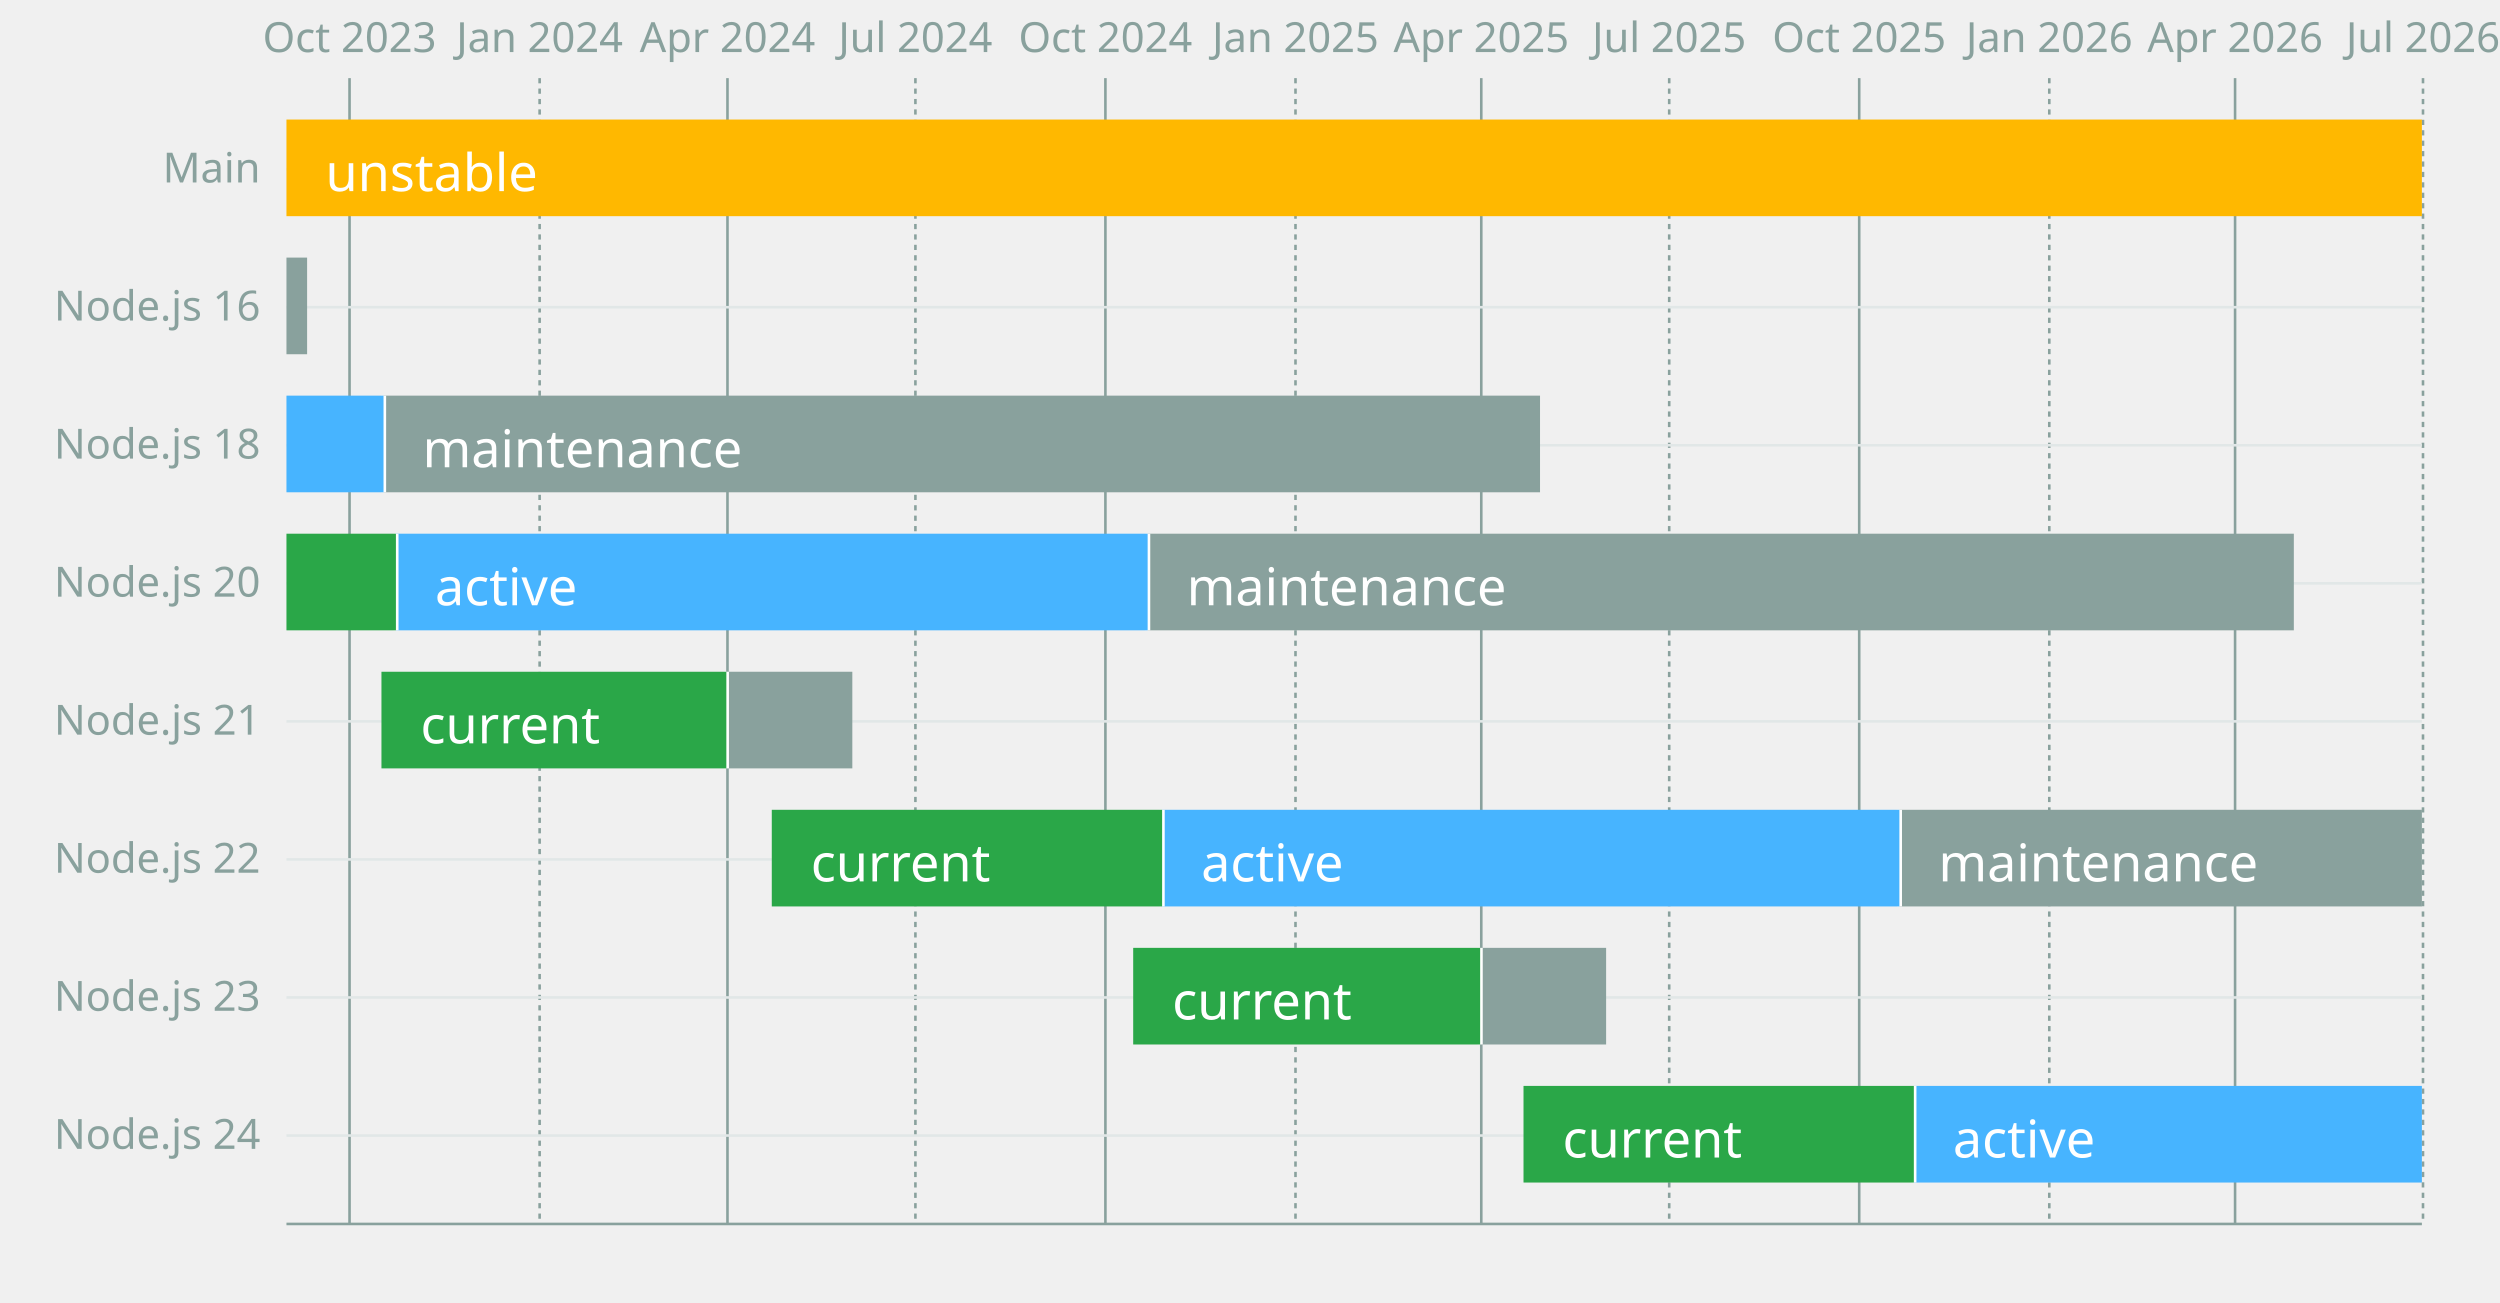
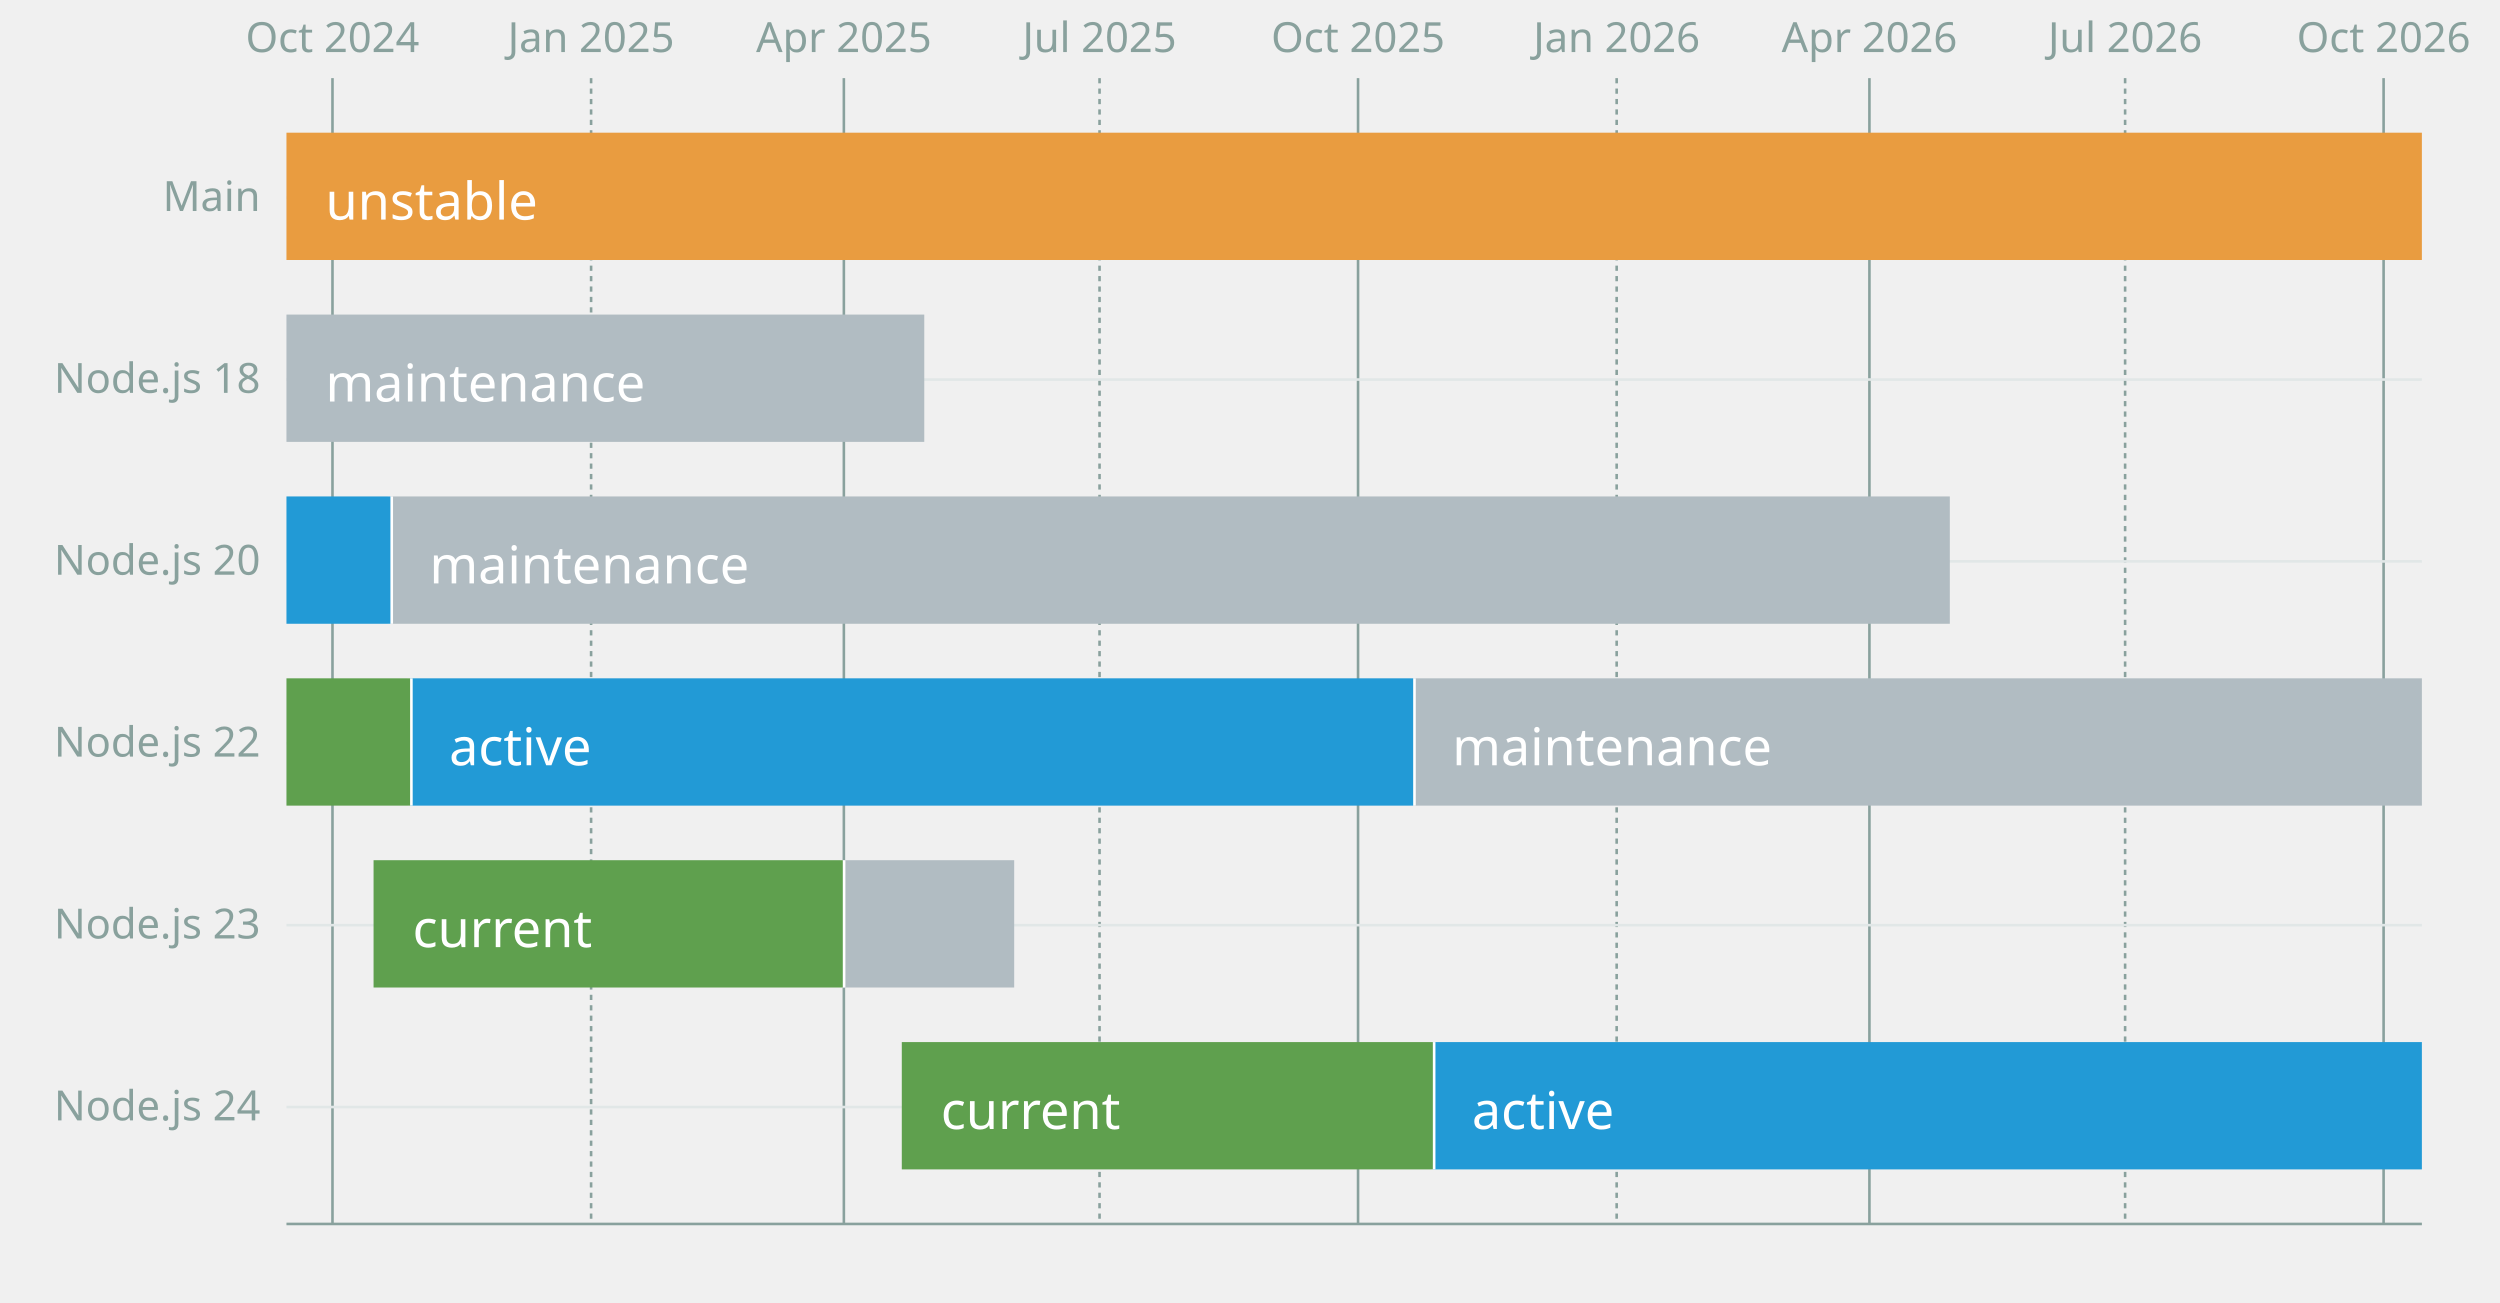
<svg xmlns="http://www.w3.org/2000/svg" width="960" height="500">
  <defs>
-     <style>.current{fill:#2aa748}.active{fill:#47b4ff}.maintenance,.tick text{fill:#89a19d}.unstable{fill:#ffb800}.bar-join,.label{fill:#fff}.bar-join.current{display:none}.tick text{font:16px sans-serif}.axis--y .tick text{text-anchor:end}.label{font:20px sans-serif;font-weight:100;text-anchor:start;dominant-baseline:middle;text-transform:uppercase}</style>
+     <style type="text/css"> 
+ .current {
+   fill: #5fa04e;
+ }
+ .active {
+   fill: #229ad6;
+ }
+ .maintenance {
+   fill: #b1bcc2;
+ }
+ .unstable {
+   fill: #e99c40;
+ }
+ .bar-join {
+   fill: #ffffff;
+ }
+ .bar-join.unstable, .bar-join.current {
+   display: none;
+ }
+ .tick text {
+   font: 16px sans-serif;
+   fill: #89a19d;
+ }
+ .axis--y .tick text {
+   text-anchor: end;
+ }
+ .label {
+   fill: #fff;
+   font: 20px sans-serif;
+   font-weight: 100;
+   text-anchor: start;
+   dominant-baseline: middle;
+   text-transform: uppercase;
+ } </style>
  </defs>
-   <g id="bar-container">
-     <g fill="none" class="axis axis--x" font-family="sans-serif" font-size="10" text-anchor="middle">
-       <g class="tick">
-         <path stroke="#89a19d" d="M134.225 30v440" />
-         <text x=".5" fill="#000" dy="-10" transform="translate(133.725 30)">Oct 2023</text>
+   <g id="bar-container" transform="translate(110, 30)">
+     <g class="axis axis--x" fill="none" font-size="10" font-family="sans-serif" text-anchor="middle">
+       <g class="tick" opacity="1" transform="translate(17.17325,0)">
+         <line stroke="#89a19d" y2="440" x1="0.5" x2="0.5" />
+         <text fill="#000" y="0" x="0.5" dy="-10">Oct 2024</text>
      </g>
-       <g class="tick">
-         <path stroke="#89a19d" stroke-dasharray="2,2" d="M207.217 30v440" />
-         <text x=".5" fill="#000" dy="-10" transform="translate(206.717 30)">Jan 2024</text>
+       <g class="tick" opacity="1" transform="translate(116.4814,0)">
+         <line stroke="#89a19d" y2="440" x1="0.5" x2="0.5" stroke-dasharray="2,2" />
+         <text fill="#000" y="0" x="0.5" dy="-10">Jan 2025</text>
      </g>
-       <g class="tick">
-         <path stroke="#89a19d" d="M279.35 30v440" />
-         <text x=".5" fill="#000" dy="-10" transform="translate(278.85 30)">Apr 2024</text>
+       <g class="tick" opacity="1" transform="translate(213.5417,0)">
+         <line stroke="#89a19d" y2="440" x1="0.5" x2="0.5" />
+         <text fill="#000" y="0" x="0.5" dy="-10">Apr 2025</text>
      </g>
-       <g class="tick">
-         <path stroke="#89a19d" stroke-dasharray="2,2" d="M351.517 30v440" />
-         <text x=".5" fill="#000" dy="-10" transform="translate(351.017 30)">Jul 2024</text>
+       <g class="tick" opacity="1" transform="translate(311.7259,0)">
+         <line stroke="#89a19d" y2="440" x1="0.5" x2="0.5" stroke-dasharray="2,2" />
+         <text fill="#000" y="0" x="0.5" dy="-10">Jul 2025</text>
      </g>
-       <g class="tick">
-         <path stroke="#89a19d" d="M424.476 30v440" />
-         <text x=".5" fill="#000" dy="-10" transform="translate(423.976 30)">Oct 2024</text>
+       <g class="tick" opacity="1" transform="translate(410.989,0)">
+         <line stroke="#89a19d" y2="440" x1="0.5" x2="0.5" />
+         <text fill="#000" y="0" x="0.5" dy="-10">Oct 2025</text>
      </g>
-       <g class="tick">
-         <path stroke="#89a19d" stroke-dasharray="2,2" d="M497.469 30v440" />
-         <text x=".5" fill="#000" dy="-10" transform="translate(496.969 30)">Jan 2025</text>
+       <g class="tick" opacity="1" transform="translate(510.2971,0)">
+         <line stroke="#89a19d" y2="440" x1="0.5" x2="0.5" stroke-dasharray="2,2" />
+         <text fill="#000" y="0" x="0.5" dy="-10">Jan 2026</text>
      </g>
-       <g class="tick">
-         <path stroke="#89a19d" d="M568.81 30v440" />
-         <text x=".5" fill="#000" dy="-10" transform="translate(568.31 30)">Apr 2025</text>
+       <g class="tick" opacity="1" transform="translate(607.3575,0)">
+         <line stroke="#89a19d" y2="440" x1="0.5" x2="0.5" />
+         <text fill="#000" y="0" x="0.5" dy="-10">Apr 2026</text>
      </g>
-       <g class="tick">
-         <path stroke="#89a19d" stroke-dasharray="2,2" d="M640.975 30v440" />
-         <text x=".5" fill="#000" dy="-10" transform="translate(640.475 30)">Jul 2025</text>
+       <g class="tick" opacity="1" transform="translate(705.5417,0)">
+         <line stroke="#89a19d" y2="440" x1="0.5" x2="0.5" stroke-dasharray="2,2" />
+         <text fill="#000" y="0" x="0.5" dy="-10">Jul 2026</text>
      </g>
-       <g class="tick">
-         <path stroke="#89a19d" d="M713.935 30v440" />
-         <text x=".5" fill="#000" dy="-10" transform="translate(713.435 30)">Oct 2025</text>
-       </g>
-       <g class="tick">
-         <path stroke="#89a19d" stroke-dasharray="2,2" d="M786.927 30v440" />
-         <text x=".5" fill="#000" dy="-10" transform="translate(786.427 30)">Jan 2026</text>
-       </g>
-       <g class="tick">
-         <path stroke="#89a19d" d="M858.268 30v440" />
-         <text x=".5" fill="#000" dy="-10" transform="translate(857.768 30)">Apr 2026</text>
-       </g>
-       <g class="tick">
-         <path stroke="#89a19d" stroke-dasharray="2,2" d="M930.434 30v440" />
-         <text x=".5" fill="#000" dy="-10" transform="translate(929.934 30)">Jul 2026</text>
+       <g class="tick" opacity="1" transform="translate(804.8048,0)">
+         <line stroke="#89a19d" y2="440" x1="0.5" x2="0.5" />
+         <text fill="#000" y="0" x="0.5" dy="-10">Oct 2026</text>
      </g>
    </g>
-     <g fill="none" class="axis axis--y" font-family="sans-serif" font-size="10">
-       <g class="tick">
-         <path stroke="#e1e7e7" d="M110 64.958h820" />
-         <text y=".5" fill="#000" dx="-10" dy=".32em" transform="translate(110 64.458)">Main</text>
+     <g class="axis axis--y" fill="none" font-size="10" font-family="sans-serif" text-anchor="start">
+       <g class="tick" opacity="1" transform="translate(0,45.39683)">
+         <line stroke="#e1e7e7" x2="820" y1="0.5" y2="0.5" />
+         <text fill="#000" x="0" y="0.5" dy="0.32em" dx="-10">Main</text>
      </g>
-       <g class="tick">
-         <path stroke="#e1e7e7" d="M110 117.97h820" />
-         <text y=".5" fill="#000" dx="-10" dy=".32em" transform="translate(110 117.47)">Node.js 16</text>
+       <g class="tick" opacity="1" transform="translate(0,115.2381)">
+         <line stroke="#e1e7e7" x2="820" y1="0.5" y2="0.5" />
+         <text fill="#000" x="0" y="0.5" dy="0.32em" dx="-10">Node.js 18</text>
      </g>
-       <g class="tick">
-         <path stroke="#e1e7e7" d="M110 170.982h820" />
-         <text y=".5" fill="#000" dx="-10" dy=".32em" transform="translate(110 170.482)">Node.js 18</text>
+       <g class="tick" opacity="1" transform="translate(0,185.0794)">
+         <line stroke="#e1e7e7" x2="820" y1="0.5" y2="0.5" />
+         <text fill="#000" x="0" y="0.5" dy="0.32em" dx="-10">Node.js 20</text>
      </g>
-       <g class="tick">
-         <path stroke="#e1e7e7" d="M110 223.994h820" />
-         <text y=".5" fill="#000" dx="-10" dy=".32em" transform="translate(110 223.494)">Node.js 20</text>
+       <g class="tick" opacity="1" transform="translate(0,254.9206)">
+         <line stroke="#e1e7e7" x2="820" y1="0.5" y2="0.5" />
+         <text fill="#000" x="0" y="0.5" dy="0.32em" dx="-10">Node.js 22</text>
      </g>
-       <g class="tick">
-         <path stroke="#e1e7e7" d="M110 277.006h820" />
-         <text y=".5" fill="#000" dx="-10" dy=".32em" transform="translate(110 276.506)">Node.js 21</text>
+       <g class="tick" opacity="1" transform="translate(0,324.7619)">
+         <line stroke="#e1e7e7" x2="820" y1="0.5" y2="0.5" />
+         <text fill="#000" x="0" y="0.5" dy="0.32em" dx="-10">Node.js 23</text>
      </g>
-       <g class="tick">
-         <path stroke="#e1e7e7" d="M110 330.018h820" />
-         <text y=".5" fill="#000" dx="-10" dy=".32em" transform="translate(110 329.518)">Node.js 22</text>
+       <g class="tick" opacity="1" transform="translate(0,394.6032)">
+         <line stroke="#e1e7e7" x2="820" y1="0.5" y2="0.5" />
+         <text fill="#000" x="0" y="0.5" dy="0.32em" dx="-10">Node.js 24</text>
      </g>
-       <g class="tick">
-         <path stroke="#e1e7e7" d="M110 383.03h820" />
-         <text y=".5" fill="#000" dx="-10" dy=".32em" transform="translate(110 382.53)">Node.js 23</text>
-       </g>
-       <g class="tick">
-         <path stroke="#e1e7e7" d="M110 436.042h820" />
-         <text y=".5" fill="#000" dx="-10" dy=".32em" transform="translate(110 435.542)">Node.js 24</text>
-       </g>
-       <path stroke="#89a19d" d="M110 470h820" />
+       <line y1="440" y2="440" x2="820" stroke="#89a19d" />
    </g>
-     <path d="M110 45.904h820v37.108H110z" class="bar unstable" />
-     <text x="15" y="36.458" class="label" style="opacity:1" transform="translate(110 30)">unstable</text>
-     <path d="M110 98.916h7.93v37.108H110zM147.273 151.928h444.101v37.108H147.273z" class="bar maintenance" />
-     <path d="M36.273 121.928h2v37.108h-2z" class="bar-join maintenance" style="opacity:1" transform="translate(110 30)" />
-     <text x="52.273" y="142.482" class="label" style="opacity:1" transform="translate(110 30)">maintenance</text>
-     <path d="M110 151.928h37.273v37.108H110z" class="bar active" />
-     <path d="M440.696 204.94h440.135v37.108H440.696z" class="bar maintenance" />
-     <path d="M329.696 174.94h2v37.108h-2z" class="bar-join maintenance" style="opacity:1" transform="translate(110 30)" />
-     <text x="345.696" y="195.494" class="label" style="opacity:1" transform="translate(110 30)">maintenance</text>
-     <path d="M152.031 204.94h288.665v37.108H152.031z" class="bar active" />
-     <path d="M41.031 174.94h2v37.108h-2z" class="bar-join active" style="opacity:1" transform="translate(110 30)" />
-     <text x="57.031" y="195.494" class="label" style="opacity:1" transform="translate(110 30)">active</text>
-     <path d="M110 204.94h42.031v37.108H110z" class="bar current" />
-     <path d="M278.917 257.952h48.375v37.108h-48.375z" class="bar maintenance" />
-     <path d="M167.917 227.952h2v37.108h-2z" class="bar-join maintenance" style="opacity:1" transform="translate(110 30)" />
-     <path d="M146.48 257.952h132.437v37.108H146.48z" class="bar current" />
-     <text x="51.48" y="248.506" class="label" style="opacity:1" transform="translate(110 30)">current</text>
-     <path d="M729.362 310.964H930v37.108H729.362z" class="bar maintenance" />
-     <path d="M618.362 280.964h2v37.108h-2z" class="bar-join maintenance" style="opacity:1" transform="translate(110 30)" />
-     <text x="634.362" y="301.518" class="label" style="opacity:1" transform="translate(110 30)">maintenance</text>
-     <path d="M446.248 310.964h283.114v37.108H446.248z" class="bar active" />
-     <path d="M335.248 280.964h2v37.108h-2z" class="bar-join active" style="opacity:1" transform="translate(110 30)" />
-     <text x="351.248" y="301.518" class="label" style="opacity:1" transform="translate(110 30)">active</text>
-     <path d="M296.364 310.964h149.884v37.108H296.364z" class="bar current" />
-     <text x="201.364" y="301.518" class="label" style="opacity:1" transform="translate(110 30)">current</text>
-     <path d="M568.375 363.976h48.375v37.108h-48.375z" class="bar maintenance" />
-     <path d="M457.375 333.976h2v37.108h-2z" class="bar-join maintenance" style="opacity:1" transform="translate(110 30)" />
-     <path d="M435.145 363.976h133.23v37.108h-133.23z" class="bar current" />
-     <text x="340.145" y="354.53" class="label" style="opacity:1" transform="translate(110 30)">current</text>
-     <path d="M734.913 416.988H930v37.108H734.913z" class="bar active" />
-     <path d="M623.913 386.988h2v37.108h-2z" class="bar-join active" style="opacity:1" transform="translate(110 30)" />
-     <text x="639.913" y="407.542" class="label" style="opacity:1" transform="translate(110 30)">active</text>
-     <path d="M585.029 416.988h149.884v37.108H585.029z" class="bar current" />
-     <text x="490.029" y="407.542" class="label" style="opacity:1" transform="translate(110 30)">current</text>
+     <g>
+       <rect class="bar unstable" x="0" y="20.952" width="820" height="48.889" />
+       <rect class="bar-join unstable" x="-1" y="20.952" width="2" height="48.889" style="opacity: 0;" />
+       <text class="label" x="15" y="47.397" style="opacity: 1;">unstable</text>
+     </g>
+     <g>
+       <rect class="bar maintenance" x="0" y="90.794" width="244.921" height="48.889" />
+       <rect class="bar-join maintenance" x="-1" y="90.794" width="2" height="48.889" style="opacity: 0;" />
+       <text class="label" x="15" y="117.238" style="opacity: 1;">maintenance</text>
+     </g>
+     <g>
+       <rect class="bar maintenance" x="39.921" y="160.635" width="598.816" height="48.889" />
+       <rect class="bar-join maintenance" x="38.921" y="160.635" width="2" height="48.889" style="opacity: 1;" />
+       <text class="label" x="54.921" y="187.079" style="opacity: 1;">maintenance</text>
+     </g>
+     <g>
+       <rect class="bar active" x="0" y="160.635" width="39.921" height="48.889" />
+       <rect class="bar-join active" x="-1" y="160.635" width="2" height="48.889" style="opacity: 0;" />
+       <text class="label" x="15" y="187.079" style="opacity: 0;">active</text>
+     </g>
+     <g>
+       <rect class="bar maintenance" x="432.658" y="230.476" width="387.342" height="48.889" />
+       <rect class="bar-join maintenance" x="431.658" y="230.476" width="2" height="48.889" style="opacity: 1;" />
+       <text class="label" x="447.658" y="256.921" style="opacity: 1;">maintenance</text>
+     </g>
+     <g>
+       <rect class="bar active" x="47.474" y="230.476" width="385.184" height="48.889" />
+       <rect class="bar-join active" x="46.474" y="230.476" width="2" height="48.889" style="opacity: 1;" />
+       <text class="label" x="62.474" y="256.921" style="opacity: 1;">active</text>
+     </g>
+     <g>
+       <rect class="bar current" x="0" y="230.476" width="47.474" height="48.889" />
+       <rect class="bar-join current" x="-1" y="230.476" width="2" height="48.889" style="opacity: 0;" />
+       <text class="label" x="15" y="256.921" style="opacity: 0;">current</text>
+     </g>
+     <g>
+       <rect class="bar maintenance" x="213.632" y="300.317" width="65.816" height="48.889" />
+       <rect class="bar-join maintenance" x="212.632" y="300.317" width="2" height="48.889" style="opacity: 1;" />
+       <text class="label" x="228.632" y="326.762" style="opacity: 0;">maintenance</text>
+     </g>
+     <g>
+       <rect class="bar current" x="33.447" y="300.317" width="180.184" height="48.889" />
+       <rect class="bar-join current" x="32.447" y="300.317" width="2" height="48.889" style="opacity: 0;" />
+       <text class="label" x="48.447" y="326.762" style="opacity: 1;">current</text>
+     </g>
+     <g>
+       <rect class="bar active" x="440.211" y="370.159" width="379.789" height="48.889" />
+       <rect class="bar-join active" x="439.211" y="370.159" width="2" height="48.889" style="opacity: 1;" />
+       <text class="label" x="455.211" y="396.603" style="opacity: 1;">active</text>
+     </g>
+     <g>
+       <rect class="bar current" x="236.289" y="370.159" width="203.921" height="48.889" />
+       <rect class="bar-join current" x="235.289" y="370.159" width="2" height="48.889" style="opacity: 0;" />
+       <text class="label" x="251.289" y="396.603" style="opacity: 1;">current</text>
+     </g>
  </g>
</svg>
